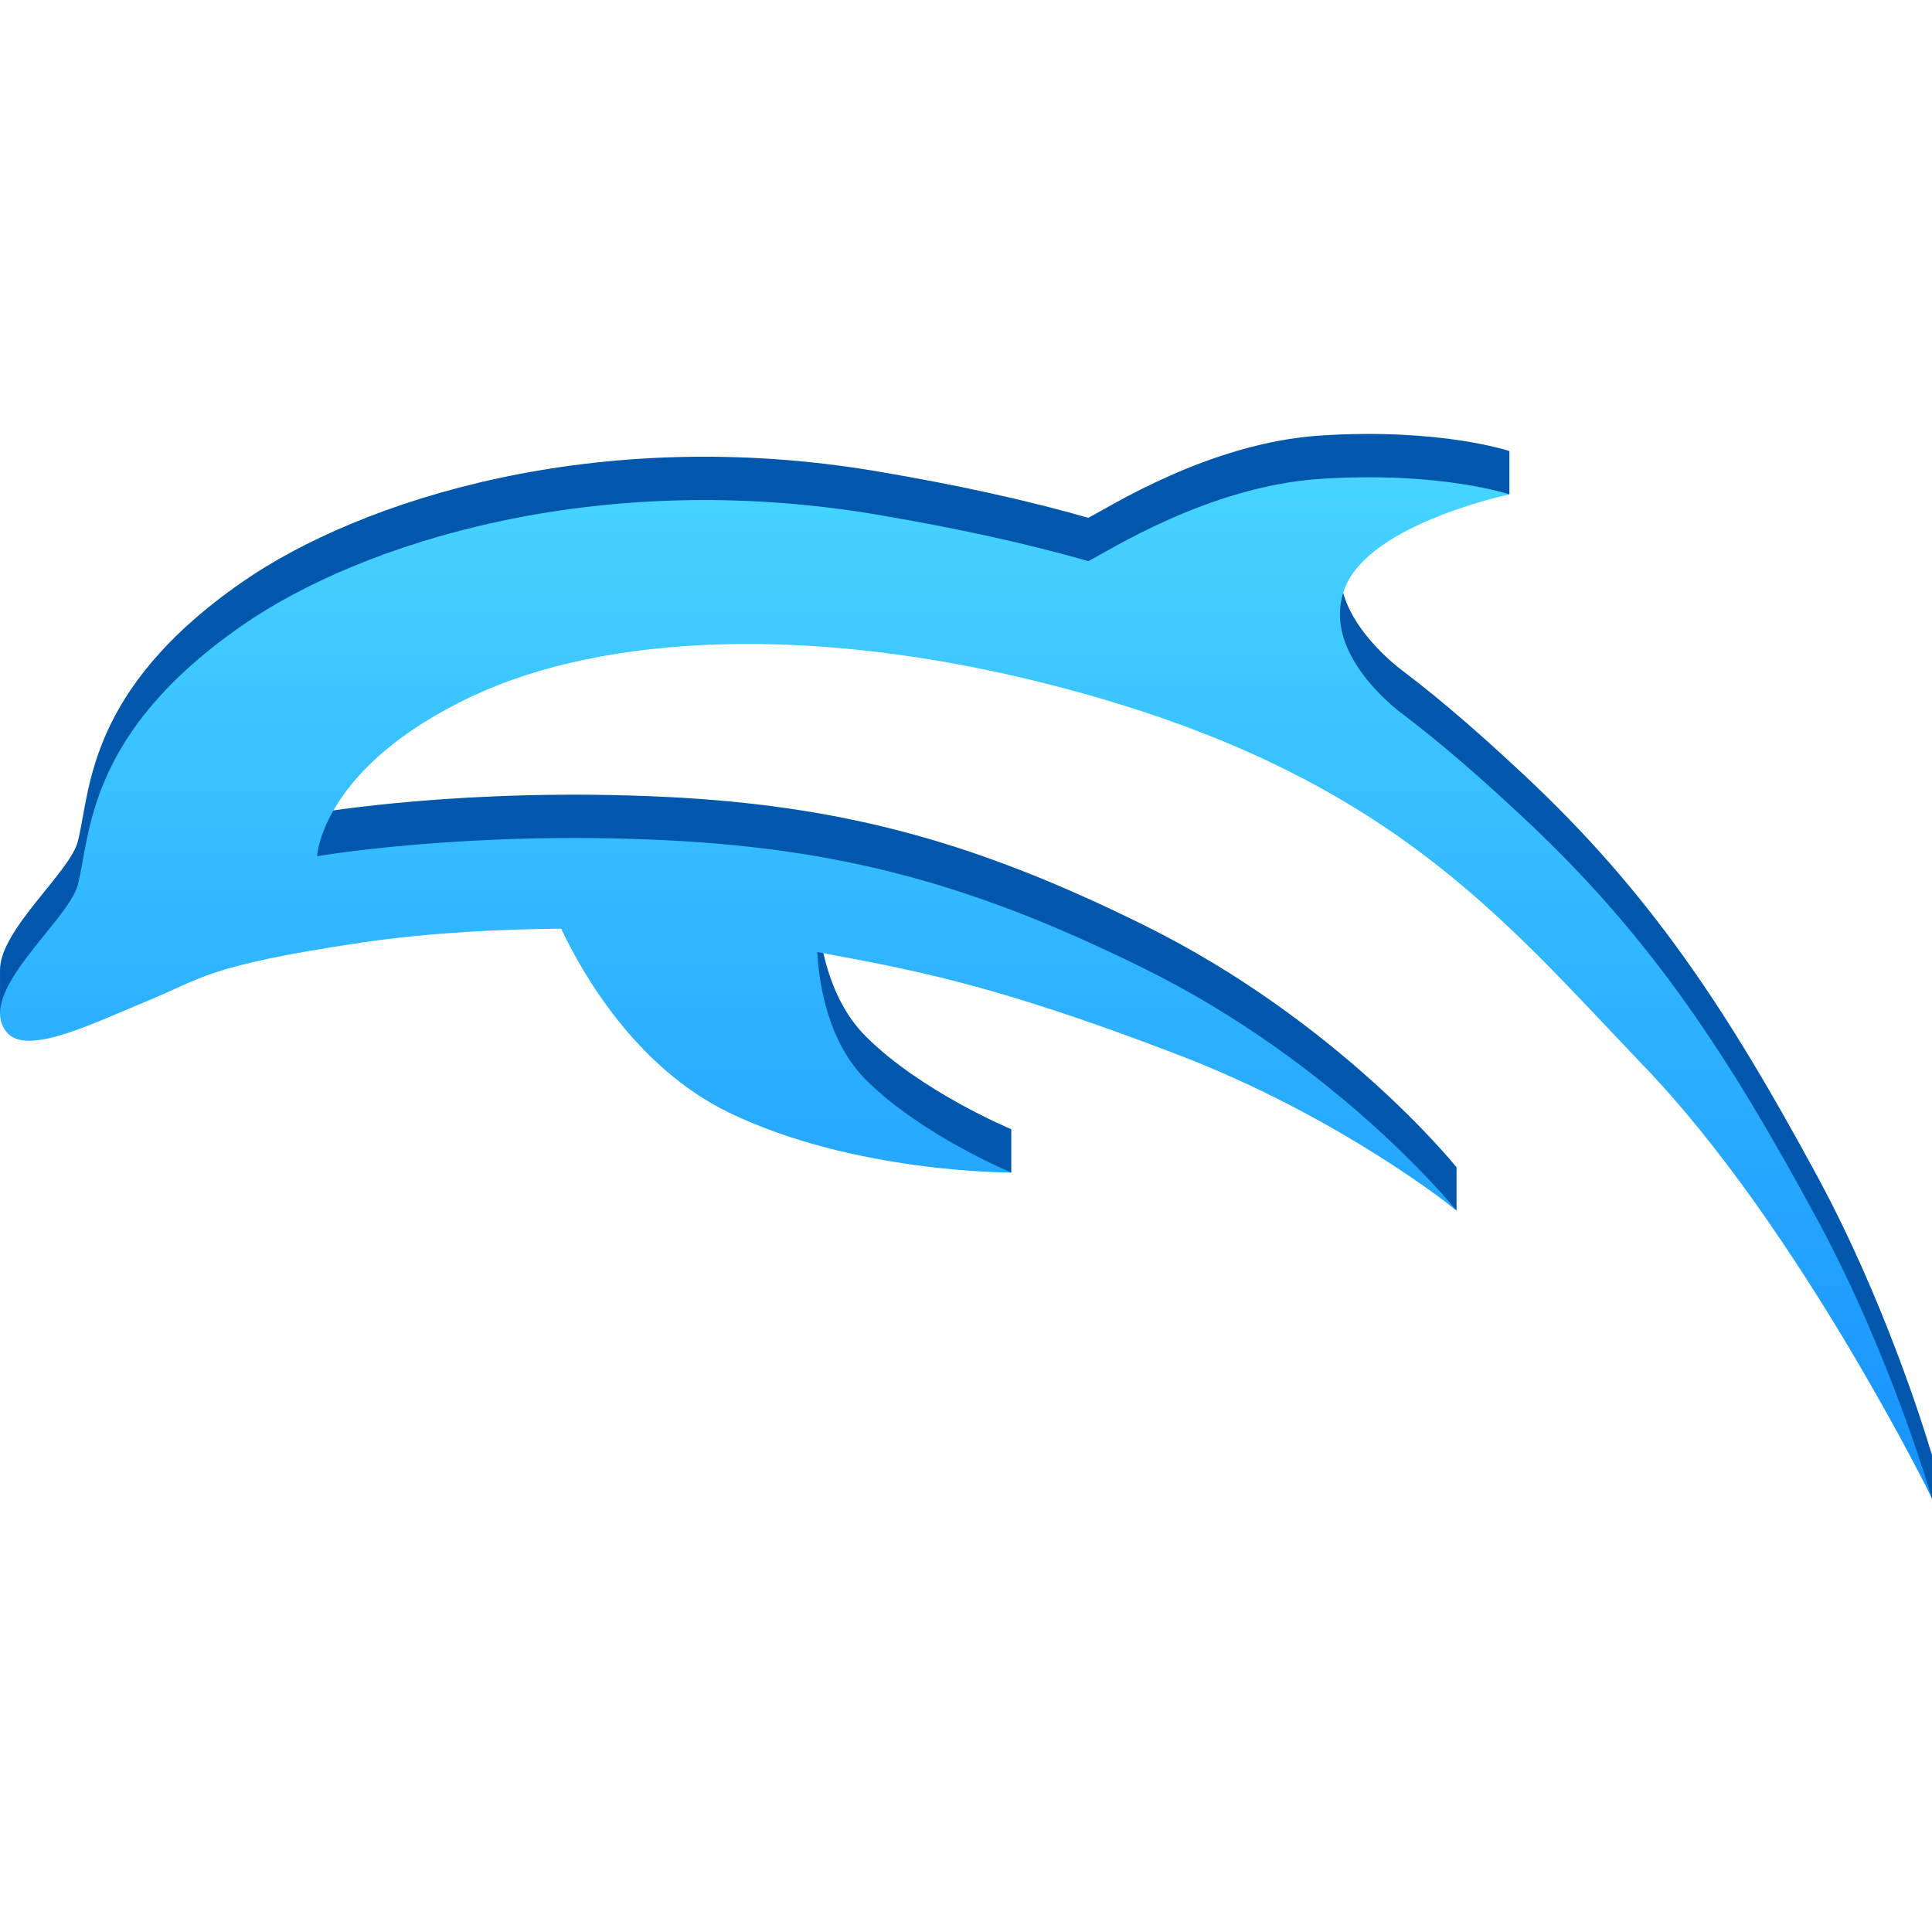
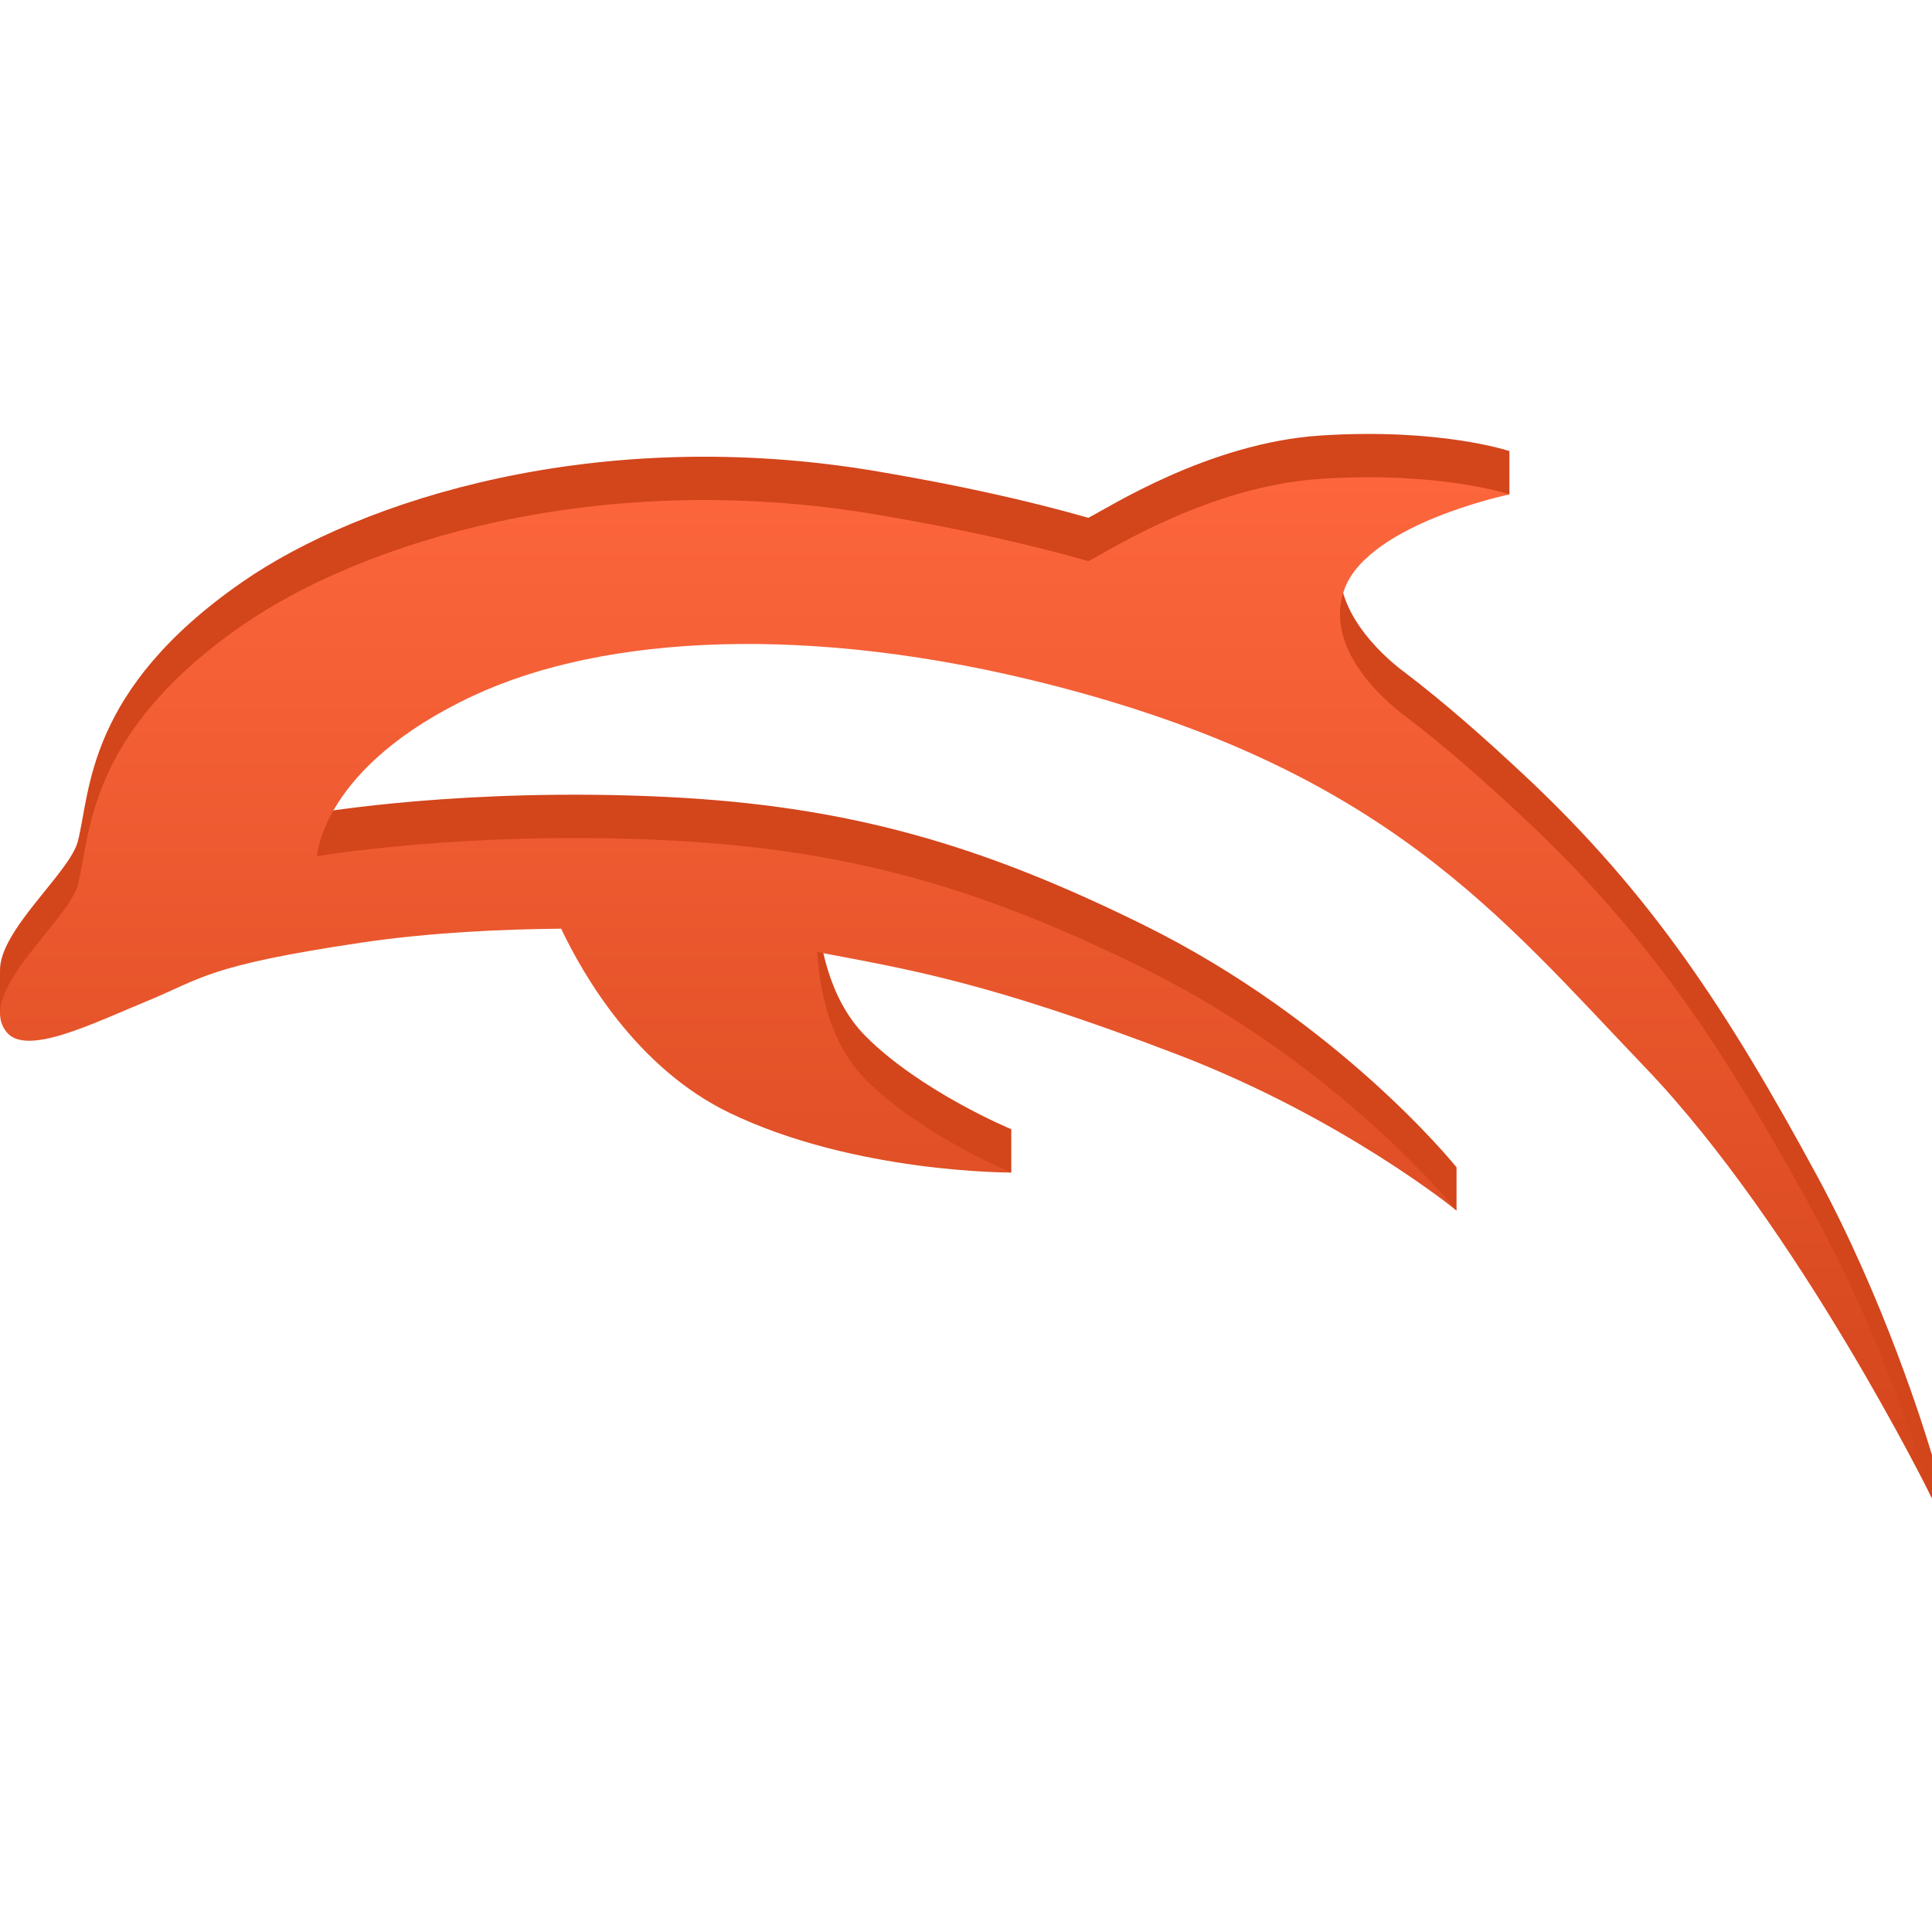
<svg xmlns="http://www.w3.org/2000/svg" version="1.1" width="2048" height="2048" viewBox="0 0 2048 2048">
  <linearGradient id="g" gradientUnits="userSpaceOnUse" x1="0" y1="506" x2="0" y2="1588">
-     <stop offset="0" stop-color="#46D4FF" />
-     <stop offset="1" stop-color="#1792FF" />
+     <stop offset="0" stop-color="#fd663d" />
+     <stop offset="1" stop-color="#d3451b" />
  </linearGradient>
-   <path fill="#0057ab" d="m2046.8,1538.65 c-6.813,-22.834 -49.283,-160.537 -120.831,-292.567 -94.261,-173.943 -175.33,-298.279 -310.402,-424.563 -43.445,-40.618 -84.6,-76.916 -127.448,-109.498 l0.047,0 c0,0 -0.329,-0.232 -0.926,-0.673 -0.801,-0.607 -1.602,-1.214 -2.403,-1.818 -15.987,-12.352 -83.345,-69.109 -59.382,-131.767 8.031,-21 27.421,-38.45 50.479,-52.569 l124.091,-1.011 v-46 l-0.03,10e-4 c10e-4,0 0.016,-0.003 0.016,-0.003 0,0 -72.661,-24.686 -199.807,-16.53 -119.328,7.655 -226.545,77.432 -246.588,87.241 -64.265,-18.396 -137.59,-34.619 -223.344,-49.168 -296.609,-50.323 -547.639,29.896 -673.604,117.325 -165.101,114.592 -160.533,221.368 -174.144,274.776 -8.431,33.085 -83.408,94.263 -82.51,137.183 v45.18 l15.489,15.96 58.397,-19.849 6.985,-24.359 c24.022,-8.59 50.325,-20.532 74.217,-30.359 59.615,-24.521 64.209,-37.858 227.133,-62.167 74.956,-11.184 153.843,-14.393 212.575,-14.886 22.855,48.26 79.68,147.46 178.133,195.042 64.027,30.944 135.739,46.795 192.883,54.915 l-7.493,37.679 113.668,16.846 v-45.969 l-0.087,-0.035 c0.022,0 0.035,0 0.035,0 0,0 -95.434,-39.648 -154.146,-98.356 -39.956,-39.953 -49.518,-100.64 -51.552,-135.342 l0.359,0.033 c96.193,18.278 180.215,31.468 381.156,108.425 37.166,14.233 71.829,29.835 103.407,45.589 l-5.935,3.35 90.575,73.044 108.183,89.527 v-45.969 l-0.358,-0.332 c-1.596,-1.983 -124.799,-154.603 -331.827,-256.712 -171.102,-84.392 -311.585,-126.087 -506.229,-135.527 -212.756,-10.319 -369.522,16.999 -369.522,16.999 0,0 4.385,-94.537 165.003,-169.88 139.666,-65.516 359.388,-76.481 611.558,-12.15 356.261,90.886 477.766,245.646 631.012,405.573 97.226,101.465 186.606,244.229 242.951,343.009 l-9.49,-4.259 29.19,75.387 41.753,89.096 v-46.264 l-1.237,-3.603 z" />
+   <path fill="#d3451b" d="m2046.8,1538.65 c-6.813,-22.834 -49.283,-160.537 -120.831,-292.567 -94.261,-173.943 -175.33,-298.279 -310.402,-424.563 -43.445,-40.618 -84.6,-76.916 -127.448,-109.498 l0.047,0 c0,0 -0.329,-0.232 -0.926,-0.673 -0.801,-0.607 -1.602,-1.214 -2.403,-1.818 -15.987,-12.352 -83.345,-69.109 -59.382,-131.767 8.031,-21 27.421,-38.45 50.479,-52.569 l124.091,-1.011 v-46 l-0.03,10e-4 c10e-4,0 0.016,-0.003 0.016,-0.003 0,0 -72.661,-24.686 -199.807,-16.53 -119.328,7.655 -226.545,77.432 -246.588,87.241 -64.265,-18.396 -137.59,-34.619 -223.344,-49.168 -296.609,-50.323 -547.639,29.896 -673.604,117.325 -165.101,114.592 -160.533,221.368 -174.144,274.776 -8.431,33.085 -83.408,94.263 -82.51,137.183 v45.18 l15.489,15.96 58.397,-19.849 6.985,-24.359 c24.022,-8.59 50.325,-20.532 74.217,-30.359 59.615,-24.521 64.209,-37.858 227.133,-62.167 74.956,-11.184 153.843,-14.393 212.575,-14.886 22.855,48.26 79.68,147.46 178.133,195.042 64.027,30.944 135.739,46.795 192.883,54.915 l-7.493,37.679 113.668,16.846 v-45.969 l-0.087,-0.035 c0.022,0 0.035,0 0.035,0 0,0 -95.434,-39.648 -154.146,-98.356 -39.956,-39.953 -49.518,-100.64 -51.552,-135.342 l0.359,0.033 c96.193,18.278 180.215,31.468 381.156,108.425 37.166,14.233 71.829,29.835 103.407,45.589 l-5.935,3.35 90.575,73.044 108.183,89.527 v-45.969 l-0.358,-0.332 c-1.596,-1.983 -124.799,-154.603 -331.827,-256.712 -171.102,-84.392 -311.585,-126.087 -506.229,-135.527 -212.756,-10.319 -369.522,16.999 -369.522,16.999 0,0 4.385,-94.537 165.003,-169.88 139.666,-65.516 359.388,-76.481 611.558,-12.15 356.261,90.886 477.766,245.646 631.012,405.573 97.226,101.465 186.606,244.229 242.951,343.009 l-9.49,-4.259 29.19,75.387 41.753,89.096 v-46.264 l-1.237,-3.603 z" />
  <path fill="url(#g)" d="m1926,1292 c-94.261,-173.943 -175.33,-298.279 -310.402,-424.563 -43.446,-40.619 -84.601,-76.917 -127.45,-109.499 l0.049,0.01 c0,0 -0.34,-0.24 -0.962,-0.699 -0.773,-0.586 -1.547,-1.172 -2.321,-1.757 -15.904,-12.279 -83.413,-69.084 -59.428,-131.801 26.32,-68.822 174.556,-99.582 174.556,-99.582 0,0 -72.661,-24.686 -199.807,-16.53 -119.328,7.655 -226.545,77.432 -246.588,87.241 -64.265,-18.396 -137.59,-34.619 -223.344,-49.168 -296.609,-50.323 -547.639,29.896 -673.604,117.325 -165.101,114.592 -160.533,221.368 -174.144,274.776 -9.794,38.432 -109.389,114.772 -75.534,156.367 21.122,25.95 91.411,-9.289 148.113,-32.611 59.615,-24.521 64.209,-37.859 227.133,-62.168 74.956,-11.184 153.843,-14.393 212.575,-14.886 22.855,48.26 79.68,147.46 178.133,195.042 132.934,64.246 299.005,63.438 299.005,63.438 0,0 -95.434,-39.648 -154.146,-98.356 -39.956,-39.953 -49.518,-100.64 -51.552,-135.342 l0.359,0.033 c96.193,18.278 180.215,31.468 381.156,108.425 175.815,67.334 295.91,165.256 295.91,165.256 0,0 -123.479,-153.98 -331.865,-256.76 -171.102,-84.391 -311.585,-126.086 -506.229,-135.526 -212.756,-10.319 -369.522,16.999 -369.522,16.999 0,0 4.385,-94.537 165.003,-169.88 139.666,-65.516 359.388,-76.481 611.558,-12.15 356.261,90.886 477.766,245.646 631.012,405.573 163.107,170.22 304.146,456.685 304.146,456.685 0,0 -43.489,-151.357 -121.81,-295.887 z" />
</svg>
